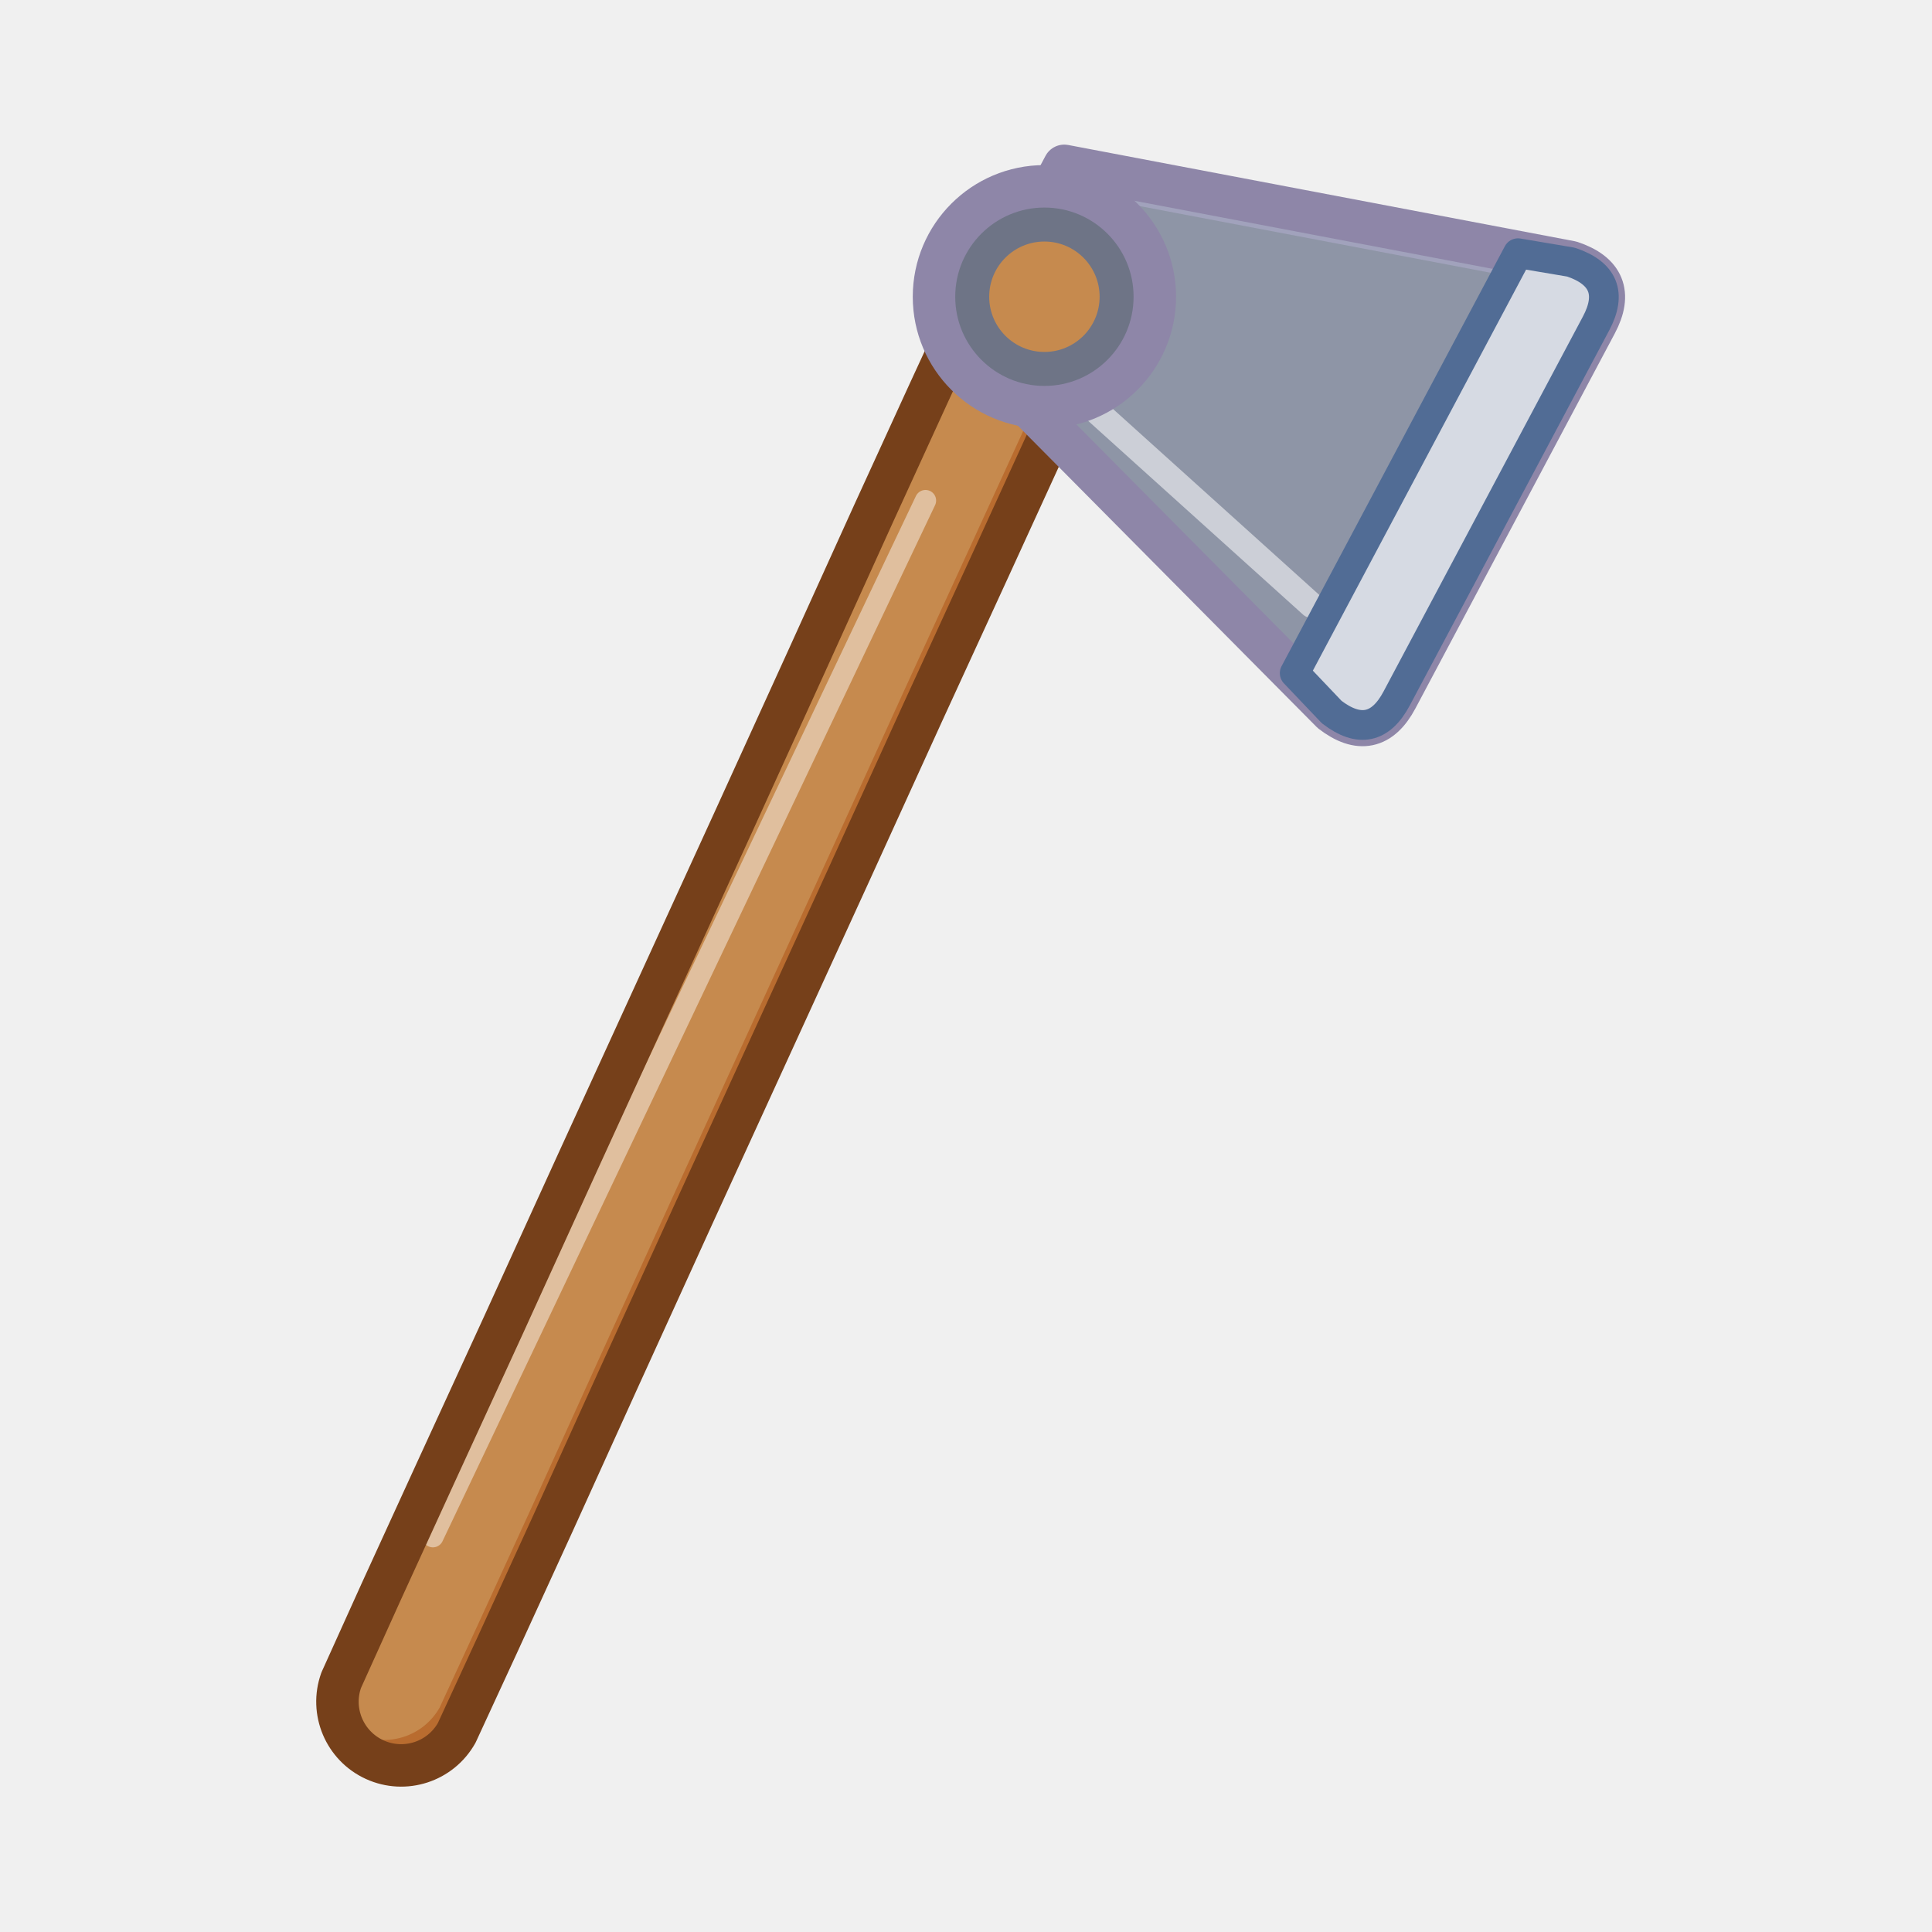
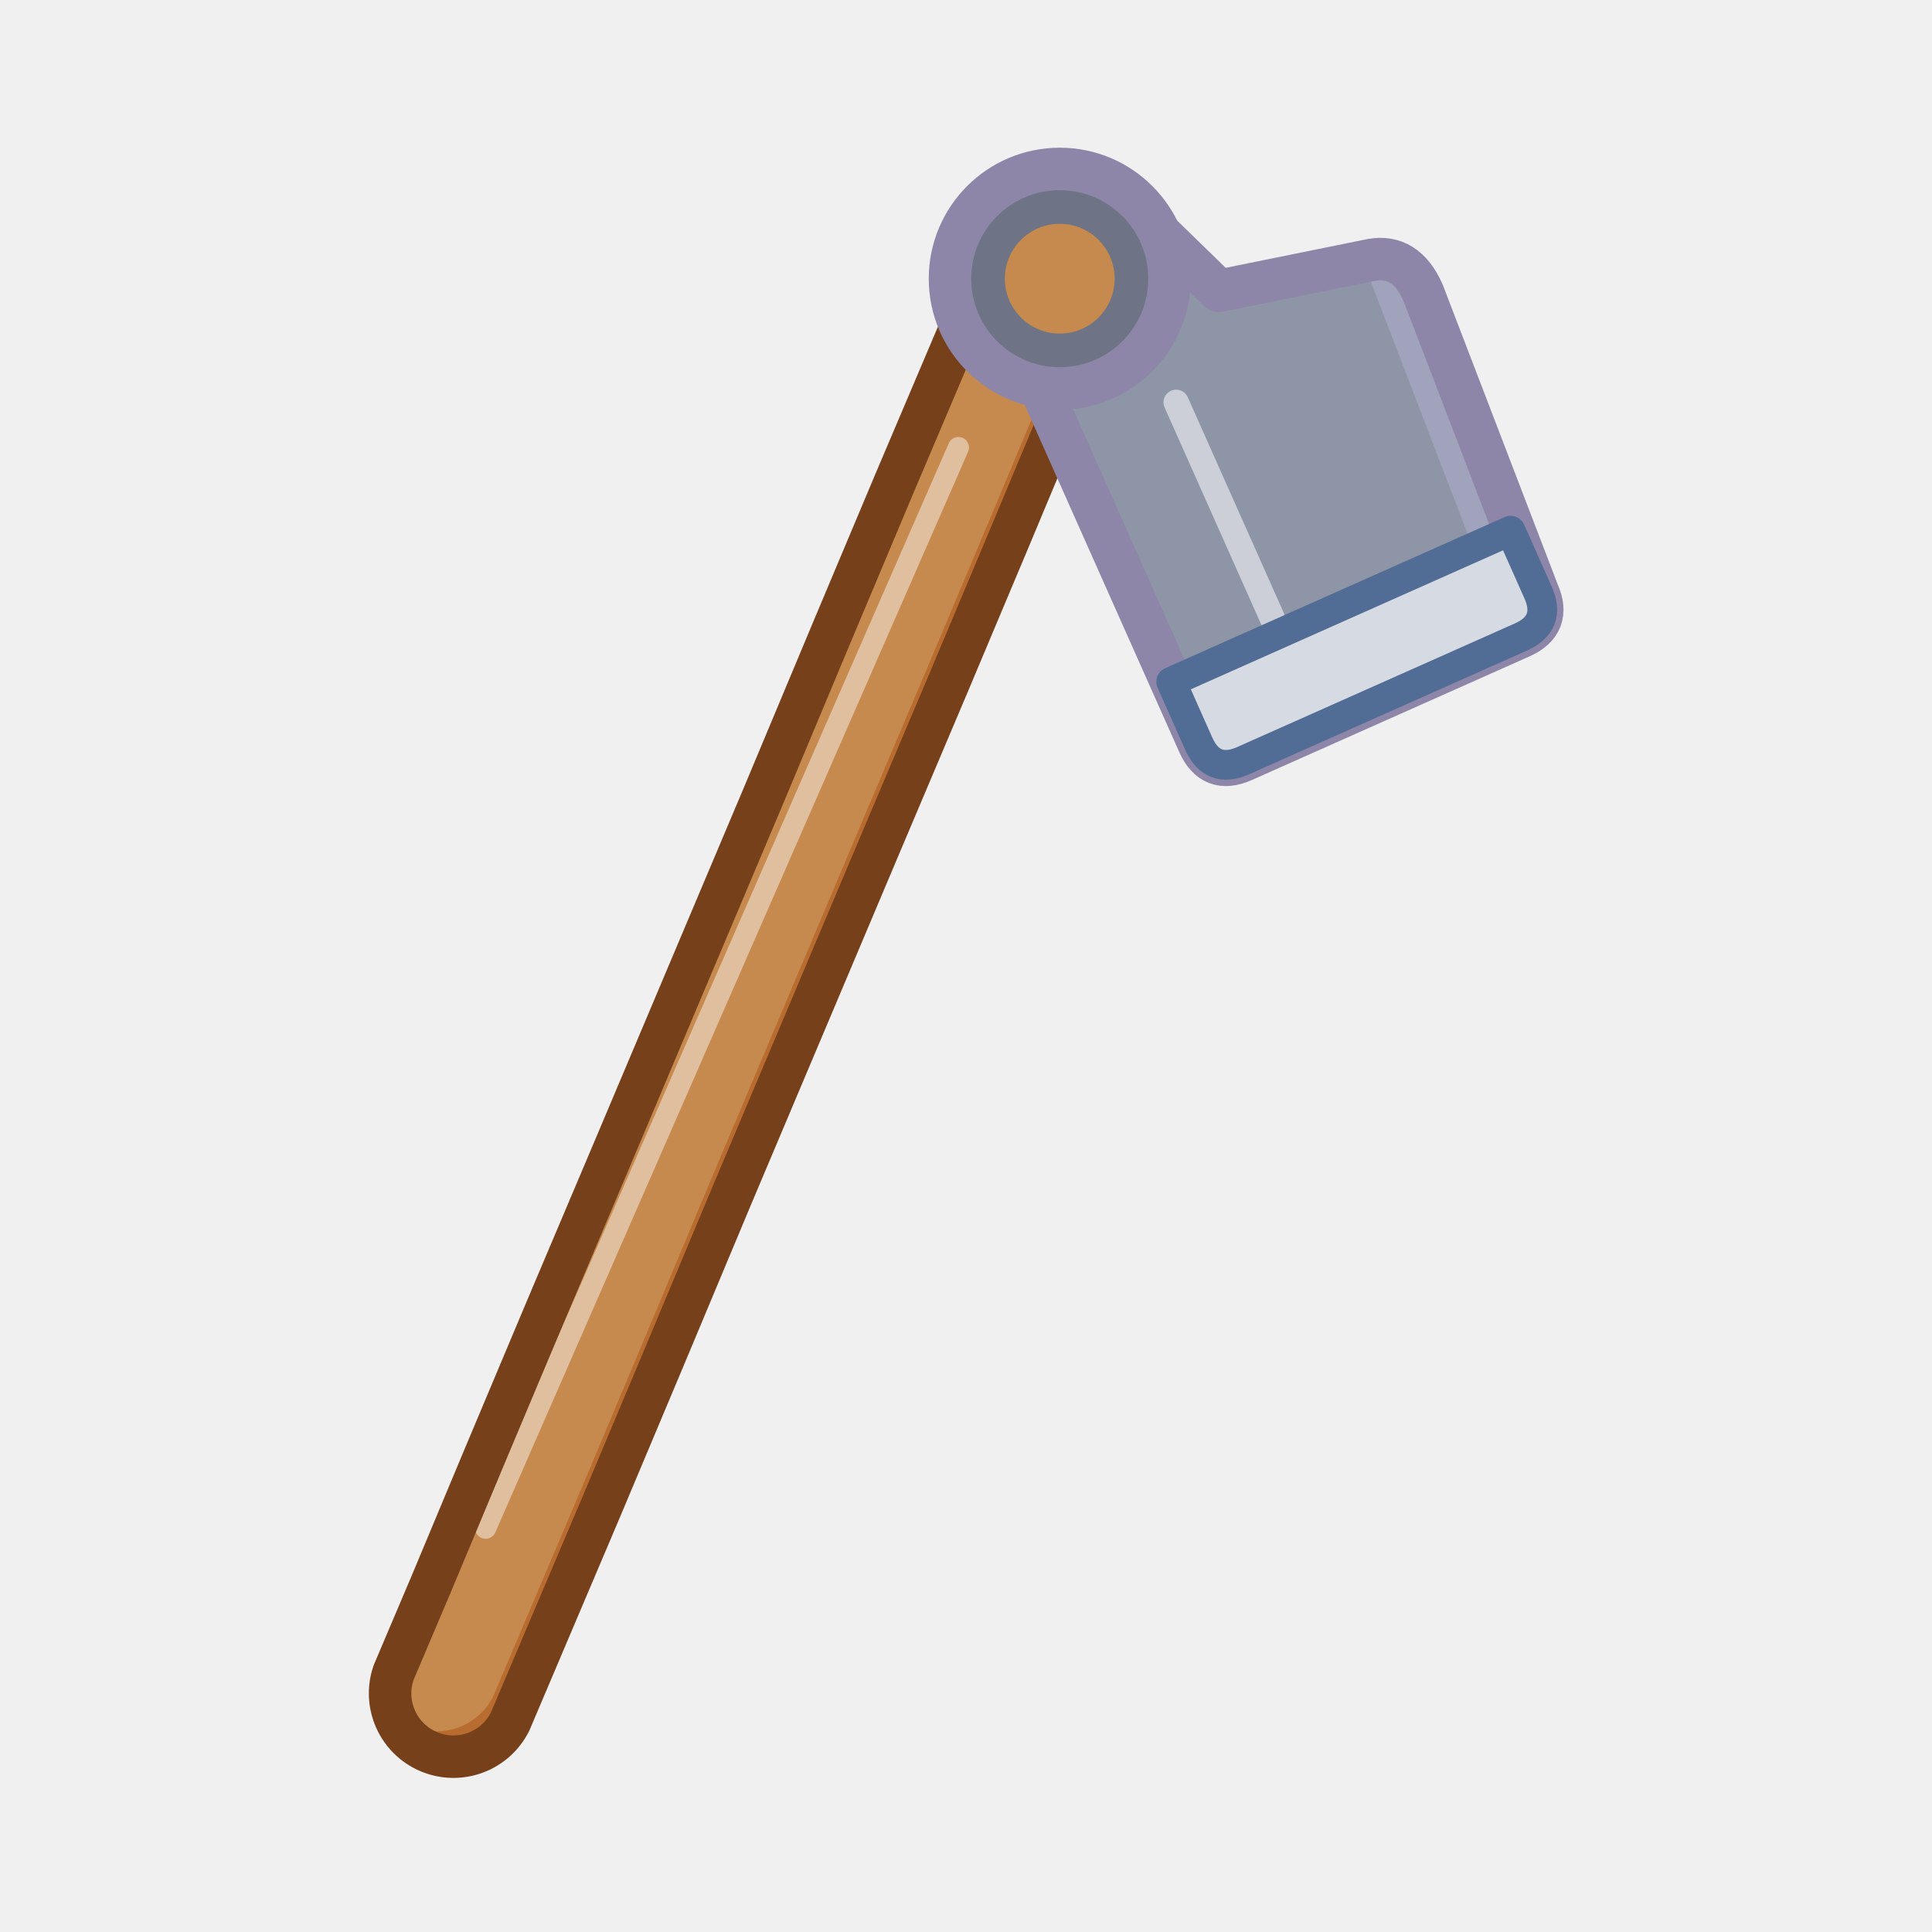
<svg xmlns="http://www.w3.org/2000/svg" viewBox="0 0 200 200" width="200" height="200">
  <defs>
-     <clipPath id="c8164609ba">
-       <path d="M-45.2,95.1 L-40.4,84.7 L-33.9,70.5 L-26.1,53.3 L-17.4,34.2 L-8.2,14.1 L1,-6 L9.7,-25.1 L17.6,-42.3 L24.1,-56.5 L28.8,-66.9 A7.5,7.5 0 0 0 15.2,-73.1 L15.2,-73.1 L10.4,-62.7 L3.9,-48.5 L-3.9,-31.3 L-12.6,-12.2 L-21.8,7.9 L-31,28 L-39.7,47.1 L-47.6,64.3 L-54.1,78.5 L-58.8,88.9 A7.5,7.5 0 0 0 -45.2,95.1Z" />
+     <clipPath id="cefd368d29">
+       <path d="M-49.1,94.9 L-44.6,84.3 L-38.4,69.7 L-31,52.1 L-22.8,32.5 L-14.1,11.9 L-5.4,-8.7 L2.9,-28.3 L10.3,-45.9 L16.4,-60.5 L20.9,-71.1 A7.5,7.5 0 0 0 7.1,-76.9 L7.1,-76.9 L2.6,-66.3 L-3.6,-51.7 L-11,-34.1 L-19.2,-14.5 L-27.9,6.1 L-36.6,26.7 L-44.9,46.3 L-52.3,63.9 L-58.4,78.5 L-62.9,89.1 A7.5,7.5 0 0 0 -49.1,94.9Z" />
    </clipPath>
-     <clipPath id="c5cb8d15d0">
-       <path d="M-12,-6 L12,-6 L30,52 Q31,58 25,58 L-25,58 Q-31,58 -30,52 Z" />
+     <clipPath id="ca6166d8aa">
+       <path d="M-10,0 L10,0 L14,10 L32,14 Q36,15 36,20 L34,58 Q34,62 30,62 L-6,62 Q-10,62 -10,58 Z" />
    </clipPath>
  </defs>
-   <g transform="translate(104.6 94.9) scale(0.8792 0.8792) translate(-20 1)">
-     <path d="M-45.2,95.1 L-40.4,84.7 L-33.9,70.5 L-26.1,53.3 L-17.4,34.2 L-8.2,14.1 L1,-6 L9.7,-25.1 L17.6,-42.3 L24.1,-56.5 L28.8,-66.9 A7.5,7.5 0 0 0 15.2,-73.1 L15.2,-73.1 L10.4,-62.7 L3.9,-48.5 L-3.9,-31.3 L-12.6,-12.2 L-21.8,7.9 L-31,28 L-39.7,47.1 L-47.6,64.3 L-54.1,78.5 L-58.8,88.9 A7.5,7.5 0 0 0 -45.2,95.1Z" fill="#B96C2F" />
-     <g clip-path="url(#c8164609ba)">
-       <path d="M-45.2,95.1 L-40.4,84.7 L-33.9,70.5 L-26.1,53.3 L-17.4,34.2 L-8.2,14.1 L1,-6 L9.7,-25.1 L17.6,-42.3 L24.1,-56.5 L28.8,-66.9 A7.5,7.5 0 0 0 15.2,-73.1 L15.2,-73.1 L10.4,-62.7 L3.9,-48.5 L-3.9,-31.3 L-12.6,-12.2 L-21.8,7.9 L-31,28 L-39.7,47.1 L-47.6,64.3 L-54.1,78.5 L-58.8,88.9 A7.5,7.5 0 0 0 -45.2,95.1Z" fill="#C68A4E" transform="translate(-2 -3)" />
+   <g transform="translate(113.2 94.4) scale(0.874 0.874) translate(-20 1)">
+     <path d="M-49.1,94.9 L-44.6,84.3 L-38.4,69.7 L-31,52.1 L-22.8,32.5 L-14.1,11.9 L-5.4,-8.7 L2.9,-28.3 L10.3,-45.9 L16.4,-60.5 L20.9,-71.1 A7.5,7.5 0 0 0 7.1,-76.9 L7.1,-76.9 L2.6,-66.3 L-3.6,-51.7 L-11,-34.1 L-19.2,-14.5 L-27.9,6.1 L-36.6,26.7 L-44.9,46.3 L-52.3,63.9 L-58.4,78.5 L-62.9,89.1 A7.5,7.5 0 0 0 -49.1,94.9Z" fill="#B96C2F" />
+     <g clip-path="url(#cefd368d29)">
+       <path d="M-49.1,94.9 L-44.6,84.3 L-38.4,69.7 L-31,52.1 L-22.8,32.5 L-14.1,11.9 L-5.4,-8.7 L2.9,-28.3 L10.3,-45.9 L16.4,-60.5 L20.9,-71.1 A7.5,7.5 0 0 0 7.1,-76.9 L7.1,-76.9 L2.6,-66.3 L-3.6,-51.7 L-11,-34.1 L-19.2,-14.5 L-27.9,6.1 L-36.6,26.7 L-44.9,46.3 L-52.3,63.9 L-58.4,78.5 L-62.9,89.1 A7.5,7.5 0 0 0 -49.1,94.9Z" fill="#C68A4E" transform="translate(-2 -3)" />
    </g>
-     <path d="M-48,72 L10,-50" fill="none" stroke="#FFFFFF" stroke-width="2.5" stroke-linecap="round" stroke-linejoin="round" opacity="0.45" />
-     <path d="M-45.2,95.1 L-40.4,84.7 L-33.9,70.5 L-26.1,53.3 L-17.4,34.2 L-8.2,14.1 L1,-6 L9.7,-25.1 L17.6,-42.3 L24.1,-56.5 L28.8,-66.9 A7.5,7.5 0 0 0 15.2,-73.1 L15.2,-73.1 L10.4,-62.7 L3.9,-48.5 L-3.9,-31.3 L-12.6,-12.2 L-21.8,7.9 L-31,28 L-39.7,47.1 L-47.6,64.3 L-54.1,78.5 L-58.8,88.9 A7.5,7.5 0 0 0 -45.2,95.1Z" fill="none" stroke="#76401A" stroke-width="5" stroke-linejoin="round" />
-     <g transform="translate(26 -76) rotate(-62)">
-       <path d="M-12,-6 L12,-6 L30,52 Q31,58 25,58 L-25,58 Q-31,58 -30,52 Z" fill="#A1A2BC" />
-       <g clip-path="url(#c5cb8d15d0)">
-         <path d="M-12,-6 L12,-6 L30,52 Q31,58 25,58 L-25,58 Q-31,58 -30,52 Z" fill="#8E95A6" transform="translate(-5 -6)" />
+     <path d="M-52,72 L4,-56" fill="none" stroke="#FFFFFF" stroke-width="2.5" stroke-linecap="round" stroke-linejoin="round" opacity="0.45" />
+     <path d="M-49.1,94.9 L-44.6,84.3 L-38.4,69.7 L-31,52.1 L-22.8,32.5 L-14.1,11.9 L-5.4,-8.7 L2.9,-28.3 L10.3,-45.9 L16.4,-60.5 L20.9,-71.1 A7.5,7.5 0 0 0 7.1,-76.9 L7.1,-76.9 L2.6,-66.3 L-3.6,-51.7 L-11,-34.1 L-19.2,-14.5 L-27.9,6.1 L-36.6,26.7 L-44.9,46.3 L-52.3,63.9 L-58.4,78.5 L-62.9,89.1 A7.5,7.5 0 0 0 -49.1,94.9Z" fill="none" stroke="#76401A" stroke-width="5.03" stroke-linejoin="round" />
+     <g transform="translate(18 -78) rotate(-24)">
+       <path d="M-10,0 L10,0 L14,10 L32,14 Q36,15 36,20 L34,58 Q34,62 30,62 L-6,62 Q-10,62 -10,58 Z" fill="#A1A2BC" />
+       <g clip-path="url(#ca6166d8aa)">
+         <path d="M-10,0 L10,0 L14,10 L32,14 Q36,15 36,20 L34,58 Q34,62 30,62 L-6,62 Q-10,62 -10,58 Z" fill="#8E95A6" transform="translate(-5 -6)" />
      </g>
-       <path d="M-10,4 L-20,44" fill="none" stroke="#FFFFFF" stroke-width="3" stroke-linecap="round" stroke-linejoin="round" opacity="0.55" />
-       <path d="M-12,-6 L12,-6 L30,52 Q31,58 25,58 L-25,58 Q-31,58 -30,52 Z" fill="none" stroke="#8E86A8" stroke-width="5" stroke-linejoin="round" />
-       <path d="M-28,46 L28,46 L30,52 Q31,58 25,58 L-25,58 Q-31,58 -30,52 Z" fill="#D6DAE3" />
-       <path d="M-28,46 L28,46 L30,52 Q31,58 25,58 L-25,58 Q-31,58 -30,52 Z" fill="none" stroke="#516C95" stroke-width="3.5" stroke-linejoin="round" />
+       <path d="M4,20 L4,48" fill="none" stroke="#FFFFFF" stroke-width="3" stroke-linecap="round" stroke-linejoin="round" opacity="0.55" />
+       <path d="M-10,0 L10,0 L14,10 L32,14 Q36,15 36,20 L34,58 Q34,62 30,62 L-6,62 Q-10,62 -10,58 Z" fill="none" stroke="#8E86A8" stroke-width="5.03" stroke-linejoin="round" />
+       <path d="M-10,50 L34,50 L34,58 Q34,62 30,62 L-6,62 Q-10,62 -10,58 Z" fill="#D6DAE3" />
+       <path d="M-10,50 L34,50 L34,58 Q34,62 30,62 L-6,62 Q-10,62 -10,58 Z" fill="none" stroke="#516C95" stroke-width="3.52" stroke-linejoin="round" />
    </g>
-     <path d="M11,-74 A13,13 0 1 0 37,-74 A13,13 0 1 0 11,-74Z" fill="#6E7486" />
-     <path d="M11,-74 A13,13 0 1 0 37,-74 A13,13 0 1 0 11,-74Z" fill="none" stroke="#8E86A8" stroke-width="5" stroke-linejoin="round" />
-     <path d="M17.5,-74 A6.5,6.5 0 1 0 30.5,-74 A6.5,6.5 0 1 0 17.5,-74Z" fill="#C68A4E" />
+     <path d="M3,-76 A13,13 0 1 0 29,-76 A13,13 0 1 0 3,-76Z" fill="#6E7486" />
+     <path d="M3,-76 A13,13 0 1 0 29,-76 A13,13 0 1 0 3,-76Z" fill="none" stroke="#8E86A8" stroke-width="5.03" stroke-linejoin="round" />
+     <path d="M9.5,-76 A6.5,6.5 0 1 0 22.5,-76 A6.5,6.5 0 1 0 9.5,-76Z" fill="#C68A4E" />
  </g>
</svg>
